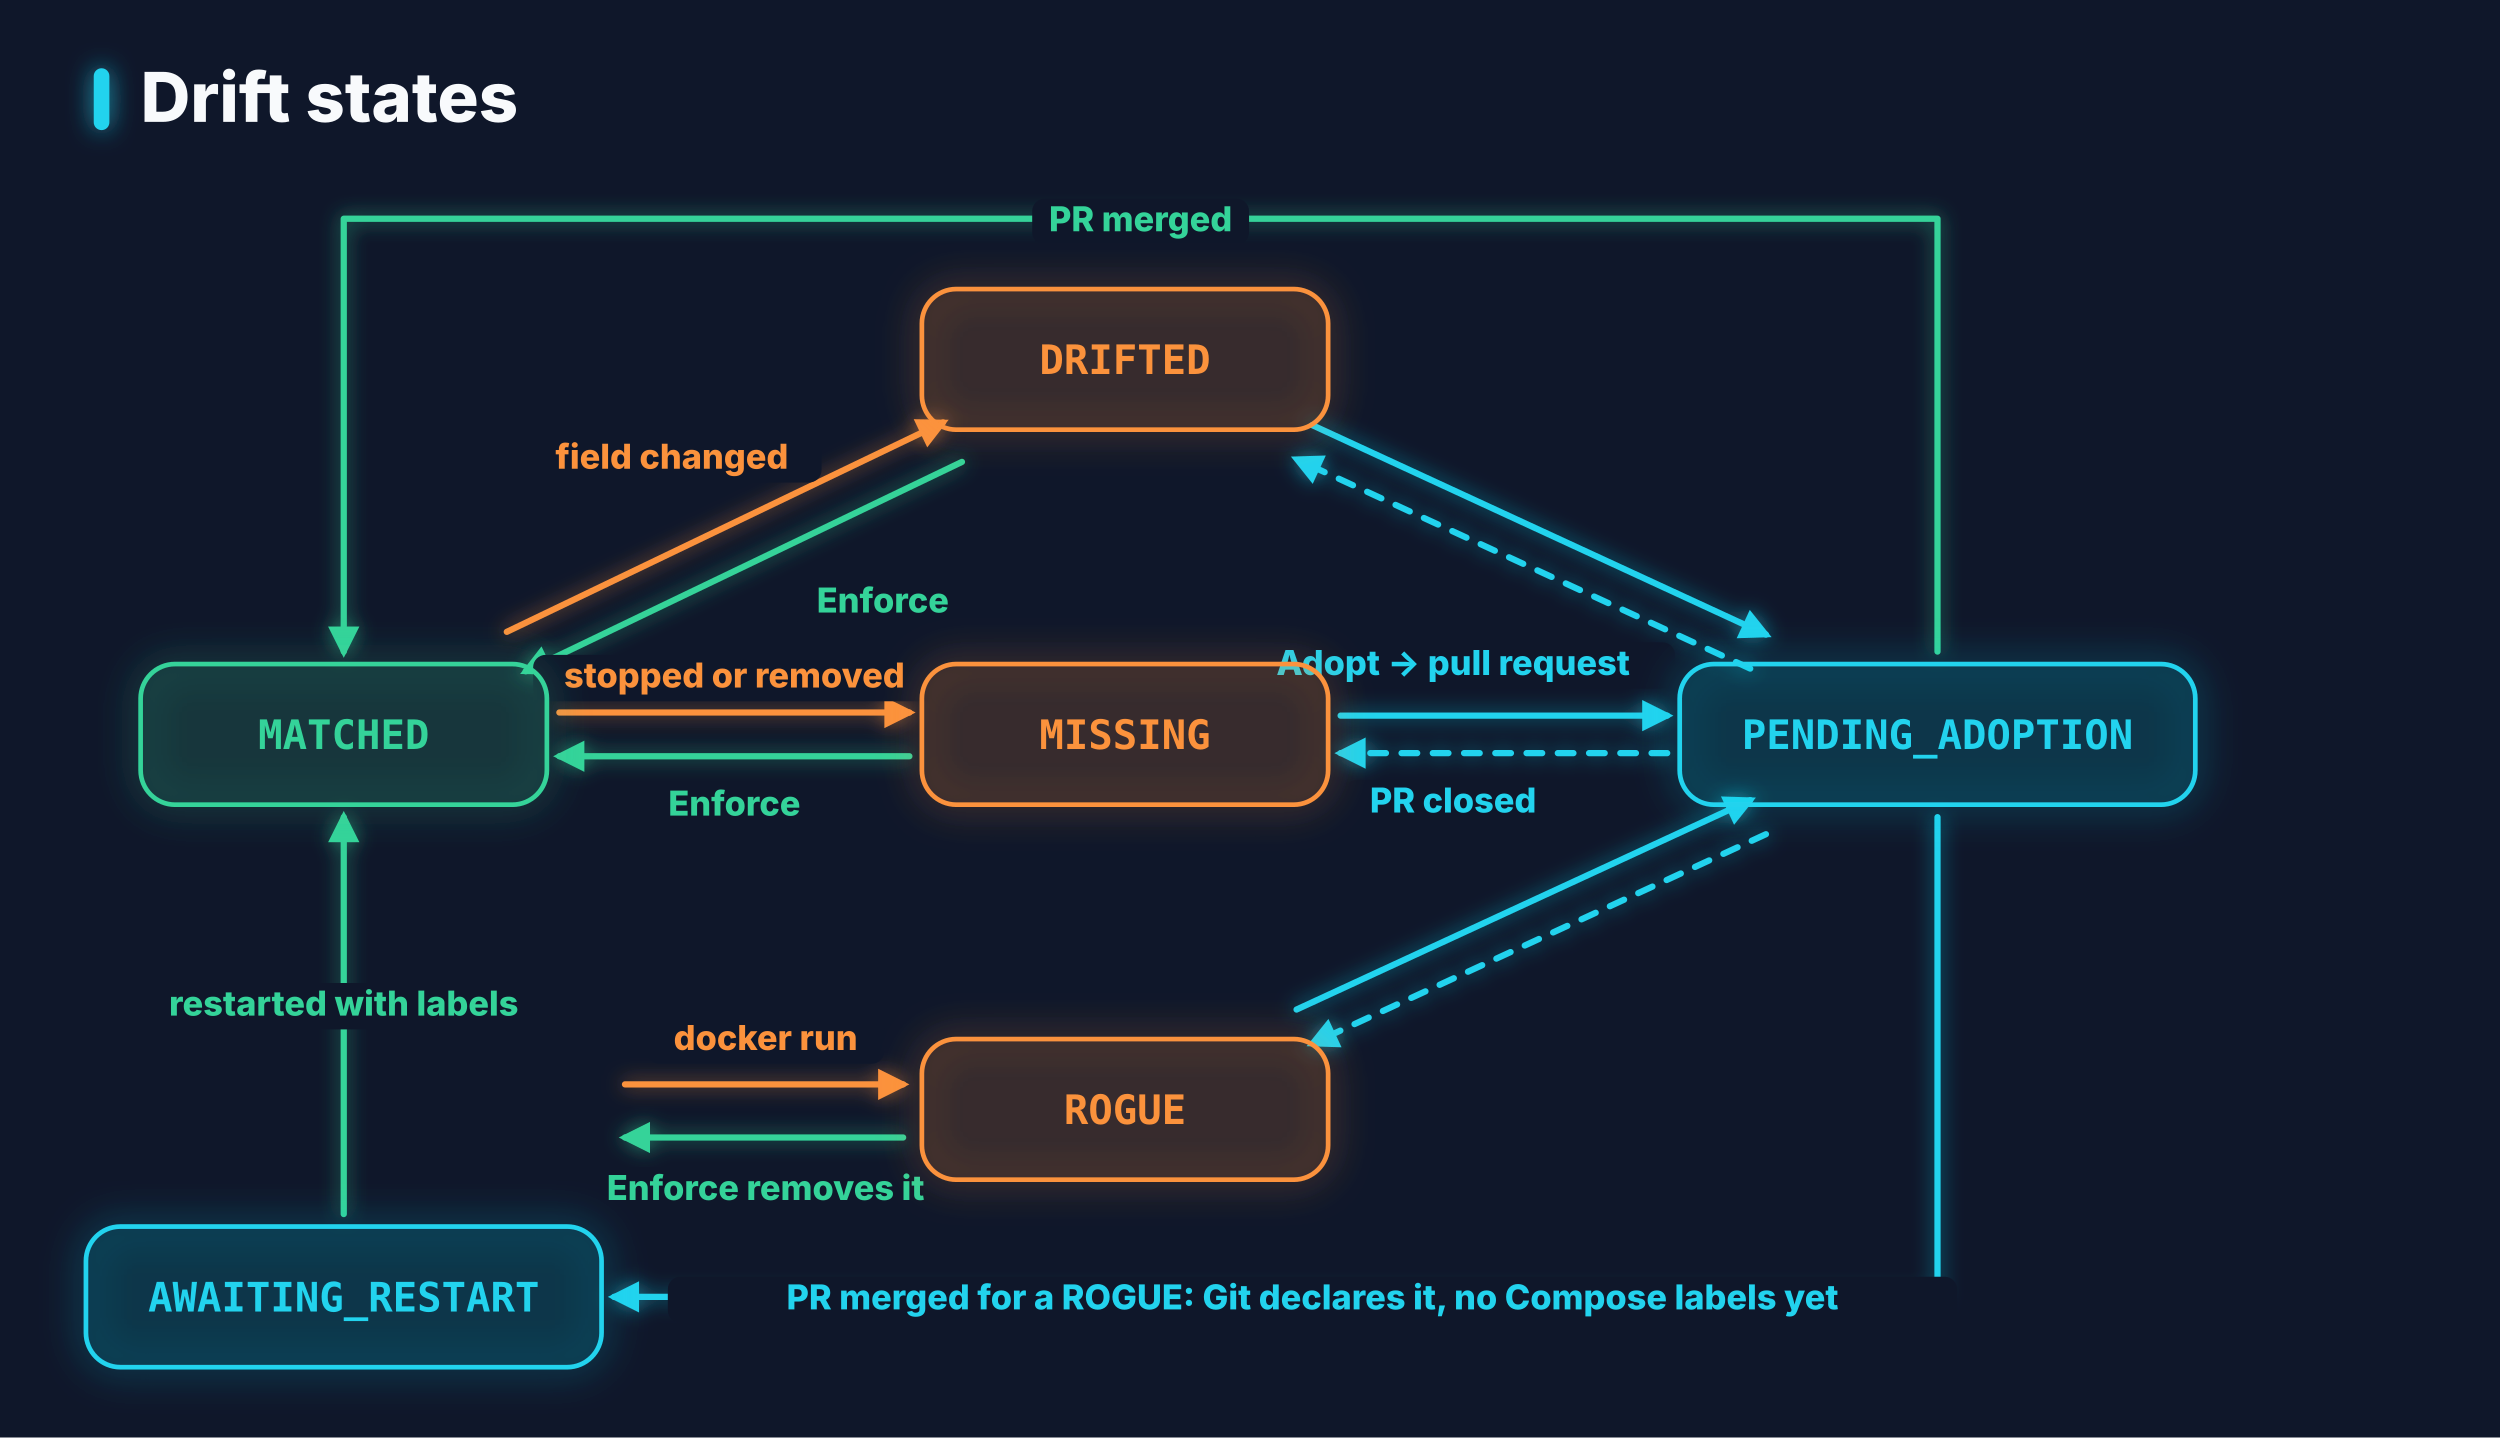
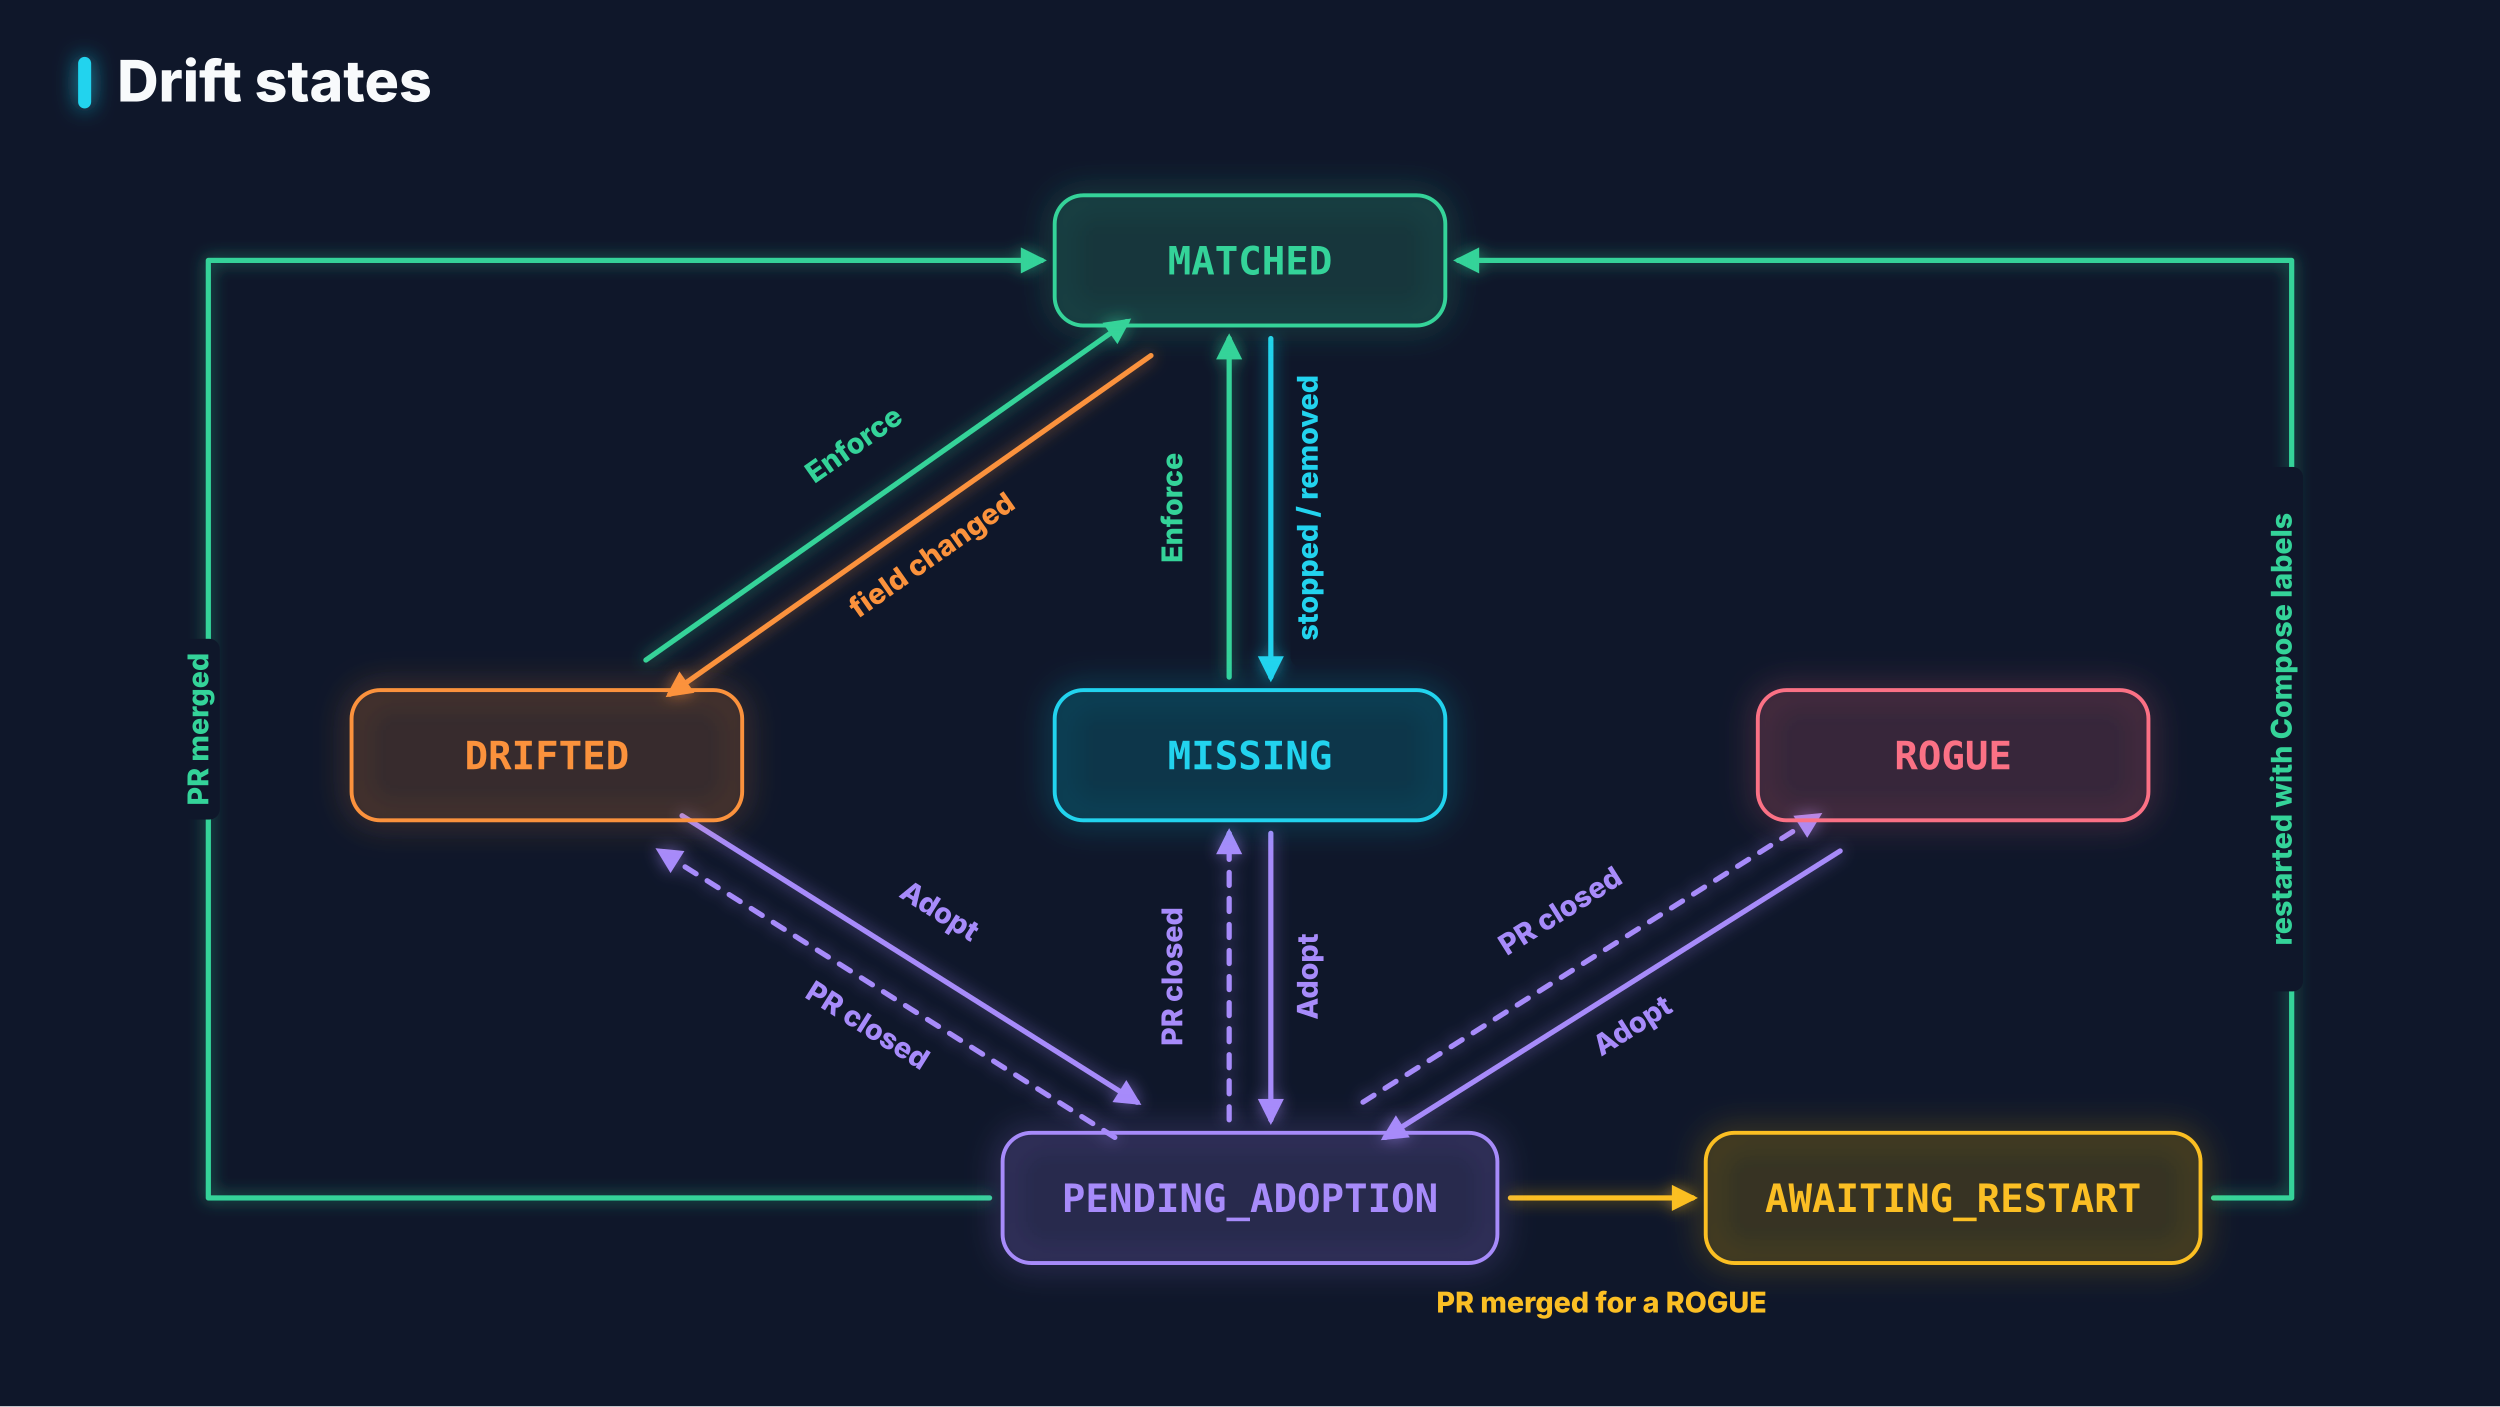
- <svg xmlns="http://www.w3.org/2000/svg" width="1600" height="920" viewBox="0 0 1600 920" role="img" aria-labelledby="t">
+ <svg xmlns="http://www.w3.org/2000/svg" width="1920" height="1080" viewBox="0 0 1920 1080" role="img" aria-labelledby="t">
  <defs>
-     <filter id="g22d3ee12" filterUnits="userSpaceOnUse" x="-100" y="-100" width="1800" height="1120">
+     <filter id="g22d3ee12" filterUnits="userSpaceOnUse" x="-100" y="-100" width="2120" height="1280">
      <feDropShadow dx="0" dy="0" stdDeviation="12" flood-color="#22d3ee" flood-opacity="0.75" />
    </filter>
-     <filter id="g22d3ee6" filterUnits="userSpaceOnUse" x="-100" y="-100" width="1800" height="1120">
+     <filter id="g22d3ee6" filterUnits="userSpaceOnUse" x="-100" y="-100" width="2120" height="1280">
      <feDropShadow dx="0" dy="0" stdDeviation="6" flood-color="#22d3ee" flood-opacity="0.6" />
    </filter>
-     <filter id="g22d3ee8" filterUnits="userSpaceOnUse" x="-100" y="-100" width="1800" height="1120">
+     <filter id="g22d3ee8" filterUnits="userSpaceOnUse" x="-100" y="-100" width="2120" height="1280">
      <feDropShadow dx="0" dy="0" stdDeviation="8" flood-color="#22d3ee" flood-opacity="0.75" />
    </filter>
-     <filter id="g34d39912" filterUnits="userSpaceOnUse" x="-100" y="-100" width="1800" height="1120">
+     <filter id="g34d39912" filterUnits="userSpaceOnUse" x="-100" y="-100" width="2120" height="1280">
      <feDropShadow dx="0" dy="0" stdDeviation="12" flood-color="#34d399" flood-opacity="0.75" />
    </filter>
-     <filter id="g34d3996" filterUnits="userSpaceOnUse" x="-100" y="-100" width="1800" height="1120">
+     <filter id="g34d3996" filterUnits="userSpaceOnUse" x="-100" y="-100" width="2120" height="1280">
      <feDropShadow dx="0" dy="0" stdDeviation="6" flood-color="#34d399" flood-opacity="0.6" />
    </filter>
-     <filter id="gfb923c12" filterUnits="userSpaceOnUse" x="-100" y="-100" width="1800" height="1120">
+     <filter id="ga78bfa12" filterUnits="userSpaceOnUse" x="-100" y="-100" width="2120" height="1280">
+       <feDropShadow dx="0" dy="0" stdDeviation="12" flood-color="#a78bfa" flood-opacity="0.75" />
+     </filter>
+     <filter id="ga78bfa6" filterUnits="userSpaceOnUse" x="-100" y="-100" width="2120" height="1280">
+       <feDropShadow dx="0" dy="0" stdDeviation="6" flood-color="#a78bfa" flood-opacity="0.6" />
+     </filter>
+     <filter id="gfb718512" filterUnits="userSpaceOnUse" x="-100" y="-100" width="2120" height="1280">
+       <feDropShadow dx="0" dy="0" stdDeviation="12" flood-color="#fb7185" flood-opacity="0.75" />
+     </filter>
+     <filter id="gfb923c12" filterUnits="userSpaceOnUse" x="-100" y="-100" width="2120" height="1280">
      <feDropShadow dx="0" dy="0" stdDeviation="12" flood-color="#fb923c" flood-opacity="0.75" />
    </filter>
-     <filter id="gfb923c6" filterUnits="userSpaceOnUse" x="-100" y="-100" width="1800" height="1120">
+     <filter id="gfb923c6" filterUnits="userSpaceOnUse" x="-100" y="-100" width="2120" height="1280">
      <feDropShadow dx="0" dy="0" stdDeviation="6" flood-color="#fb923c" flood-opacity="0.6" />
+     </filter>
+     <filter id="gfbbf2412" filterUnits="userSpaceOnUse" x="-100" y="-100" width="2120" height="1280">
+       <feDropShadow dx="0" dy="0" stdDeviation="12" flood-color="#fbbf24" flood-opacity="0.75" />
+     </filter>
+     <filter id="gfbbf246" filterUnits="userSpaceOnUse" x="-100" y="-100" width="2120" height="1280">
+       <feDropShadow dx="0" dy="0" stdDeviation="6" flood-color="#fbbf24" flood-opacity="0.6" />
    </filter>
    <marker id="m22d3ee" viewBox="0 0 10 10" refX="8" refY="5" markerWidth="5" markerHeight="5" orient="auto-start-reverse">
      <path d="M0,0 L10,5 L0,10 z" fill="#22d3ee" />
    </marker>
    <marker id="m34d399" viewBox="0 0 10 10" refX="8" refY="5" markerWidth="5" markerHeight="5" orient="auto-start-reverse">
      <path d="M0,0 L10,5 L0,10 z" fill="#34d399" />
    </marker>
+     <marker id="ma78bfa" viewBox="0 0 10 10" refX="8" refY="5" markerWidth="5" markerHeight="5" orient="auto-start-reverse">
+       <path d="M0,0 L10,5 L0,10 z" fill="#a78bfa" />
+     </marker>
    <marker id="mfb923c" viewBox="0 0 10 10" refX="8" refY="5" markerWidth="5" markerHeight="5" orient="auto-start-reverse">
      <path d="M0,0 L10,5 L0,10 z" fill="#fb923c" />
+     </marker>
+     <marker id="mfbbf24" viewBox="0 0 10 10" refX="8" refY="5" markerWidth="5" markerHeight="5" orient="auto-start-reverse">
+       <path d="M0,0 L10,5 L0,10 z" fill="#fbbf24" />
    </marker>
  </defs>
  <rect width="100%" height="100%" fill="#0f172a" />
  <rect x="60" y="43.68" width="10" height="39.6" rx="5" fill="#22d3ee" stroke="none" stroke-width="3" filter="url(#g22d3ee8)" />
  <text x="90" y="78" font-family="Inter, 'Segoe UI', Roboto, Helvetica, Arial, sans-serif" font-size="44" fill="#f8fafc" font-weight="800" text-anchor="start">Drift states</text>
-   <path d="M324.358,404.379 L603.525,270.379" fill="none" stroke="#fb923c" stroke-width="4" stroke-linecap="round" stroke-linejoin="round" marker-end="url(#mfb923c)" filter="url(#gfb923c6)" />
-   <rect x="334.2" y="279.1" width="191.6" height="29.7" rx="8" fill="#0f172a" stroke="none" stroke-width="3" />
-   <text x="430" y="300" font-family="Inter, 'Segoe UI', Roboto, Helvetica, Arial, sans-serif" font-size="22" fill="#fb923c" font-weight="800" text-anchor="middle">field changed</text>
-   <path d="M615.642,295.621 L336.475,429.621" fill="none" stroke="#34d399" stroke-width="4" stroke-linecap="round" stroke-linejoin="round" marker-end="url(#m34d399)" filter="url(#g34d3996)" />
-   <rect x="508.8" y="371.1" width="112.4" height="29.7" rx="8" fill="#0f172a" stroke="none" stroke-width="3" />
-   <text x="565" y="392" font-family="Inter, 'Segoe UI', Roboto, Helvetica, Arial, sans-serif" font-size="22" fill="#34d399" font-weight="800" text-anchor="middle">Enforce</text>
-   <path d="M358.0,456.0 L582.0,456.0" fill="none" stroke="#fb923c" stroke-width="4" stroke-linecap="round" stroke-linejoin="round" marker-end="url(#mfb923c)" filter="url(#gfb923c6)" />
-   <rect x="341.2" y="419.1" width="257.6" height="29.7" rx="8" fill="#0f172a" stroke="none" stroke-width="3" />
-   <text x="470" y="440" font-family="Inter, 'Segoe UI', Roboto, Helvetica, Arial, sans-serif" font-size="22" fill="#fb923c" font-weight="800" text-anchor="middle">stopped or removed</text>
-   <path d="M582.0,484.0 L358.0,484.0" fill="none" stroke="#34d399" stroke-width="4" stroke-linecap="round" stroke-linejoin="round" marker-end="url(#m34d399)" filter="url(#g34d3996)" />
-   <rect x="413.8" y="501.1" width="112.4" height="29.7" rx="8" fill="#0f172a" stroke="none" stroke-width="3" />
-   <text x="470" y="522" font-family="Inter, 'Segoe UI', Roboto, Helvetica, Arial, sans-serif" font-size="22" fill="#34d399" font-weight="800" text-anchor="middle">Enforce</text>
-   <path d="M400,694 L578,694" fill="none" stroke="#fb923c" stroke-width="4" stroke-linecap="round" stroke-linejoin="round" marker-end="url(#mfb923c)" filter="url(#gfb923c6)" />
-   <rect x="414.0" y="651.1" width="152.0" height="29.7" rx="8" fill="#0f172a" stroke="none" stroke-width="3" />
-   <text x="490" y="672" font-family="Inter, 'Segoe UI', Roboto, Helvetica, Arial, sans-serif" font-size="22" fill="#fb923c" font-weight="800" text-anchor="middle">docker run</text>
-   <path d="M578,728 L400,728" fill="none" stroke="#34d399" stroke-width="4" stroke-linecap="round" stroke-linejoin="round" marker-end="url(#m34d399)" filter="url(#g34d3996)" />
-   <rect x="361.2" y="747.1" width="257.6" height="29.7" rx="8" fill="#0f172a" stroke="none" stroke-width="3" />
-   <text x="490" y="768" font-family="Inter, 'Segoe UI', Roboto, Helvetica, Arial, sans-serif" font-size="22" fill="#34d399" font-weight="800" text-anchor="middle">Enforce removes it</text>
-   <path d="M839.862,272.104 L1130.195,406.104" fill="none" stroke="#22d3ee" stroke-width="4" stroke-linecap="round" stroke-linejoin="round" marker-end="url(#m22d3ee)" filter="url(#g22d3ee6)" />
-   <path d="M1120.138,427.896 L829.805,293.896" fill="none" stroke="#22d3ee" stroke-width="4" stroke-linecap="round" stroke-linejoin="round" stroke-dasharray="10 10" marker-end="url(#m22d3ee)" filter="url(#g22d3ee6)" />
-   <path d="M858.0,458.0 L1067.0,458.0" fill="none" stroke="#22d3ee" stroke-width="4" stroke-linecap="round" stroke-linejoin="round" marker-end="url(#m22d3ee)" filter="url(#g22d3ee6)" />
-   <path d="M1067.0,482.0 L858.0,482.0" fill="none" stroke="#22d3ee" stroke-width="4" stroke-linecap="round" stroke-linejoin="round" stroke-dasharray="10 10" marker-end="url(#m22d3ee)" filter="url(#g22d3ee6)" />
-   <path d="M829.805,646.104 L1120.138,512.104" fill="none" stroke="#22d3ee" stroke-width="4" stroke-linecap="round" stroke-linejoin="round" marker-end="url(#m22d3ee)" filter="url(#g22d3ee6)" />
-   <path d="M1130.195,533.896 L839.862,667.896" fill="none" stroke="#22d3ee" stroke-width="4" stroke-linecap="round" stroke-linejoin="round" stroke-dasharray="10 10" marker-end="url(#m22d3ee)" filter="url(#g22d3ee6)" />
-   <rect x="788.0" y="411.1" width="284.0" height="29.7" rx="8" fill="#0f172a" stroke="none" stroke-width="3" />
-   <text x="930" y="432" font-family="Inter, 'Segoe UI', Roboto, Helvetica, Arial, sans-serif" font-size="22" fill="#22d3ee" font-weight="800" text-anchor="middle">Adopt → pull request</text>
-   <rect x="860.6" y="499.1" width="138.8" height="29.7" rx="8" fill="#0f172a" stroke="none" stroke-width="3" />
-   <text x="930" y="520" font-family="Inter, 'Segoe UI', Roboto, Helvetica, Arial, sans-serif" font-size="22" fill="#22d3ee" font-weight="800" text-anchor="middle">PR closed</text>
-   <path d="M1240,417 L1240,140 L220,140 L220,417" fill="none" stroke="#34d399" stroke-width="4" stroke-linecap="round" stroke-linejoin="round" marker-end="url(#m34d399)" filter="url(#g34d3996)" />
-   <rect x="660.6" y="127.1" width="138.8" height="29.7" rx="8" fill="#0f172a" stroke="none" stroke-width="3" />
-   <text x="730" y="148" font-family="Inter, 'Segoe UI', Roboto, Helvetica, Arial, sans-serif" font-size="22" fill="#34d399" font-weight="800" text-anchor="middle">PR merged</text>
-   <path d="M1240,523 L1240,830 L393,830" fill="none" stroke="#22d3ee" stroke-width="4" stroke-linecap="round" stroke-linejoin="round" marker-end="url(#m22d3ee)" filter="url(#g22d3ee6)" />
-   <rect x="427.4" y="817.1" width="825.2" height="29.7" rx="8" fill="#0f172a" stroke="none" stroke-width="3" />
-   <text x="840" y="838" font-family="Inter, 'Segoe UI', Roboto, Helvetica, Arial, sans-serif" font-size="22" fill="#22d3ee" font-weight="800" text-anchor="middle">PR merged for a ROGUE: Git declares it, no Compose labels yet</text>
-   <path d="M220,777 L220,523" fill="none" stroke="#34d399" stroke-width="4" stroke-linecap="round" stroke-linejoin="round" marker-end="url(#m34d399)" filter="url(#g34d3996)" />
-   <rect x="71.4" y="629.1" width="297.2" height="29.7" rx="8" fill="#0f172a" stroke="none" stroke-width="3" />
-   <text x="220" y="650" font-family="Inter, 'Segoe UI', Roboto, Helvetica, Arial, sans-serif" font-size="22" fill="#34d399" font-weight="800" text-anchor="middle">restarted with labels</text>
-   <rect x="90.0" y="425.0" width="260" height="90" rx="22" fill="rgba(52,211,153,0.1)" stroke="#34d399" stroke-width="3" filter="url(#g34d39912)" />
-   <text x="220" y="479.36" font-family="'JetBrains Mono', ui-monospace, 'Cascadia Mono', Consolas, Menlo, monospace" font-size="26" fill="#34d399" font-weight="800" text-anchor="middle">MATCHED</text>
-   <rect x="590.0" y="185.0" width="260" height="90" rx="22" fill="rgba(251,146,60,0.1)" stroke="#fb923c" stroke-width="3" filter="url(#gfb923c12)" />
-   <text x="720" y="239.36" font-family="'JetBrains Mono', ui-monospace, 'Cascadia Mono', Consolas, Menlo, monospace" font-size="26" fill="#fb923c" font-weight="800" text-anchor="middle">DRIFTED</text>
-   <rect x="590.0" y="425.0" width="260" height="90" rx="22" fill="rgba(251,146,60,0.1)" stroke="#fb923c" stroke-width="3" filter="url(#gfb923c12)" />
-   <text x="720" y="479.36" font-family="'JetBrains Mono', ui-monospace, 'Cascadia Mono', Consolas, Menlo, monospace" font-size="26" fill="#fb923c" font-weight="800" text-anchor="middle">MISSING</text>
-   <rect x="590.0" y="665.0" width="260" height="90" rx="22" fill="rgba(251,146,60,0.1)" stroke="#fb923c" stroke-width="3" filter="url(#gfb923c12)" />
-   <text x="720" y="719.36" font-family="'JetBrains Mono', ui-monospace, 'Cascadia Mono', Consolas, Menlo, monospace" font-size="26" fill="#fb923c" font-weight="800" text-anchor="middle">ROGUE</text>
-   <rect x="1075.0" y="425.0" width="330" height="90" rx="22" fill="rgba(34,211,238,0.1)" stroke="#22d3ee" stroke-width="3" filter="url(#g22d3ee12)" />
-   <text x="1240" y="479.36" font-family="'JetBrains Mono', ui-monospace, 'Cascadia Mono', Consolas, Menlo, monospace" font-size="26" fill="#22d3ee" font-weight="800" text-anchor="middle">PENDING_ADOPTION</text>
-   <rect x="55.0" y="785.0" width="330" height="90" rx="22" fill="rgba(34,211,238,0.1)" stroke="#22d3ee" stroke-width="3" filter="url(#g22d3ee12)" />
-   <text x="220" y="839.36" font-family="'JetBrains Mono', ui-monospace, 'Cascadia Mono', Consolas, Menlo, monospace" font-size="26" fill="#22d3ee" font-weight="800" text-anchor="middle">AWAITING_RESTART</text>
+   <path d="M883.945,273.085 L514.471,533.085" fill="none" stroke="#fb923c" stroke-width="4" stroke-linecap="round" stroke-linejoin="round" marker-end="url(#mfb923c)" filter="url(#gfb923c6)" />
+   <g transform="rotate(324.9 719.9257 432.5259)">
+     <rect x="624.126" y="411.626" width="191.6" height="29.7" rx="8" fill="#0f172a" stroke="none" stroke-width="3" />
+     <text x="719.926" y="432.526" font-family="Inter, 'Segoe UI', Roboto, Helvetica, Arial, sans-serif" font-size="22" fill="#fb923c" font-weight="800" text-anchor="middle">field changed</text>
+   </g>
+   <path d="M496.055,506.915 L865.529,246.915" fill="none" stroke="#34d399" stroke-width="4" stroke-linecap="round" stroke-linejoin="round" marker-end="url(#m34d399)" filter="url(#g34d3996)" />
+   <g transform="rotate(-35.1 660.0743 347.4741)">
+     <rect x="603.874" y="326.574" width="112.4" height="29.7" rx="8" fill="#0f172a" stroke="none" stroke-width="3" />
+     <text x="660.074" y="347.474" font-family="Inter, 'Segoe UI', Roboto, Helvetica, Arial, sans-serif" font-size="22" fill="#34d399" font-weight="800" text-anchor="middle">Enforce</text>
+   </g>
+   <path d="M976.0,260.0 L976.0,520.0" fill="none" stroke="#22d3ee" stroke-width="4" stroke-linecap="round" stroke-linejoin="round" marker-end="url(#m22d3ee)" filter="url(#g22d3ee6)" />
+   <g transform="rotate(-90.0 1012.0 390.0)">
+     <rect x="889.8" y="369.1" width="244.4" height="29.7" rx="8" fill="#0f172a" stroke="none" stroke-width="3" />
+     <text x="1012.0" y="390.0" font-family="Inter, 'Segoe UI', Roboto, Helvetica, Arial, sans-serif" font-size="22" fill="#22d3ee" font-weight="800" text-anchor="middle">stopped / removed</text>
+   </g>
+   <path d="M944.0,520.0 L944.0,260.0" fill="none" stroke="#34d399" stroke-width="4" stroke-linecap="round" stroke-linejoin="round" marker-end="url(#m34d399)" filter="url(#g34d3996)" />
+   <g transform="rotate(-90.0 908.0 390.0)">
+     <rect x="851.8" y="369.1" width="112.4" height="29.7" rx="8" fill="#0f172a" stroke="none" stroke-width="3" />
+     <text x="908.0" y="390.0" font-family="Inter, 'Segoe UI', Roboto, Helvetica, Arial, sans-serif" font-size="22" fill="#34d399" font-weight="800" text-anchor="middle">Enforce</text>
+   </g>
+   <path d="M523.819,626.46 L873.231,846.46" fill="none" stroke="#a78bfa" stroke-width="4" stroke-linecap="round" stroke-linejoin="round" marker-end="url(#ma78bfa)" filter="url(#ga78bfa6)" />
+   <g transform="rotate(32.2 717.7063 705.9959)">
+     <rect x="674.706" y="685.096" width="86.0" height="29.7" rx="8" fill="#0f172a" stroke="none" stroke-width="3" />
+     <text x="717.706" y="705.996" font-family="Inter, 'Segoe UI', Roboto, Helvetica, Arial, sans-serif" font-size="22" fill="#a78bfa" font-weight="800" text-anchor="middle">Adopt</text>
+   </g>
+   <path d="M856.181,873.54 L506.769,653.54" fill="none" stroke="#a78bfa" stroke-width="4" stroke-linecap="round" stroke-linejoin="round" stroke-dasharray="10 10" marker-end="url(#ma78bfa)" filter="url(#ga78bfa6)" />
+   <g transform="rotate(32.2 662.2937 794.0041)">
+     <rect x="592.894" y="773.104" width="138.8" height="29.7" rx="8" fill="#0f172a" stroke="none" stroke-width="3" />
+     <text x="662.294" y="794.004" font-family="Inter, 'Segoe UI', Roboto, Helvetica, Arial, sans-serif" font-size="22" fill="#a78bfa" font-weight="800" text-anchor="middle">PR closed</text>
+   </g>
+   <path d="M976.0,640.0 L976.0,860.0" fill="none" stroke="#a78bfa" stroke-width="4" stroke-linecap="round" stroke-linejoin="round" marker-end="url(#ma78bfa)" filter="url(#ga78bfa6)" />
+   <g transform="rotate(-90.0 1012.0 750.0)">
+     <rect x="969.0" y="729.1" width="86.0" height="29.7" rx="8" fill="#0f172a" stroke="none" stroke-width="3" />
+     <text x="1012.0" y="750.0" font-family="Inter, 'Segoe UI', Roboto, Helvetica, Arial, sans-serif" font-size="22" fill="#a78bfa" font-weight="800" text-anchor="middle">Adopt</text>
+   </g>
+   <path d="M944.0,860.0 L944.0,640.0" fill="none" stroke="#a78bfa" stroke-width="4" stroke-linecap="round" stroke-linejoin="round" stroke-dasharray="10 10" marker-end="url(#ma78bfa)" filter="url(#ga78bfa6)" />
+   <g transform="rotate(-90.0 908.0 750.0)">
+     <rect x="838.6" y="729.1" width="138.8" height="29.7" rx="8" fill="#0f172a" stroke="none" stroke-width="3" />
+     <text x="908.0" y="750.0" font-family="Inter, 'Segoe UI', Roboto, Helvetica, Arial, sans-serif" font-size="22" fill="#a78bfa" font-weight="800" text-anchor="middle">PR closed</text>
+   </g>
+   <path d="M1413.231,653.54 L1063.819,873.54" fill="none" stroke="#a78bfa" stroke-width="4" stroke-linecap="round" stroke-linejoin="round" marker-end="url(#ma78bfa)" filter="url(#ga78bfa6)" />
+   <g transform="rotate(327.8 1257.706 794.0041)">
+     <rect x="1214.706" y="773.104" width="86.0" height="29.7" rx="8" fill="#0f172a" stroke="none" stroke-width="3" />
+     <text x="1257.706" y="794.004" font-family="Inter, 'Segoe UI', Roboto, Helvetica, Arial, sans-serif" font-size="22" fill="#a78bfa" font-weight="800" text-anchor="middle">Adopt</text>
+   </g>
+   <path d="M1046.769,846.46 L1396.181,626.46" fill="none" stroke="#a78bfa" stroke-width="4" stroke-linecap="round" stroke-linejoin="round" stroke-dasharray="10 10" marker-end="url(#ma78bfa)" filter="url(#ga78bfa6)" />
+   <g transform="rotate(-32.2 1202.294 705.9959)">
+     <rect x="1132.894" y="685.096" width="138.8" height="29.7" rx="8" fill="#0f172a" stroke="none" stroke-width="3" />
+     <text x="1202.294" y="705.996" font-family="Inter, 'Segoe UI', Roboto, Helvetica, Arial, sans-serif" font-size="22" fill="#a78bfa" font-weight="800" text-anchor="middle">PR closed</text>
+   </g>
+   <path d="M760,920 L160,920 L160,200 L800,200" fill="none" stroke="#34d399" stroke-width="4" stroke-linecap="round" stroke-linejoin="round" marker-end="url(#m34d399)" filter="url(#g34d3996)" />
+   <g transform="rotate(-90.0 160 560)">
+     <rect x="90.6" y="539.1" width="138.8" height="29.7" rx="8" fill="#0f172a" stroke="none" stroke-width="3" />
+     <text x="160" y="560" font-family="Inter, 'Segoe UI', Roboto, Helvetica, Arial, sans-serif" font-size="22" fill="#34d399" font-weight="800" text-anchor="middle">PR merged</text>
+   </g>
+   <path d="M1160.0,920.0 L1300.0,920.0" fill="none" stroke="#fbbf24" stroke-width="4" stroke-linecap="round" stroke-linejoin="round" marker-end="url(#mfbbf24)" filter="url(#gfbbf246)" />
+   <rect x="1081.4" y="987.1" width="297.2" height="29.7" rx="8" fill="#0f172a" stroke="none" stroke-width="3" />
+   <text x="1230.0" y="1008.0" font-family="Inter, 'Segoe UI', Roboto, Helvetica, Arial, sans-serif" font-size="22" fill="#fbbf24" font-weight="800" text-anchor="middle">PR merged for a ROGUE</text>
+   <path d="M1700,920 L1760,920 L1760,200 L1120,200" fill="none" stroke="#34d399" stroke-width="4" stroke-linecap="round" stroke-linejoin="round" marker-end="url(#m34d399)" filter="url(#g34d3996)" />
+   <g transform="rotate(-90.0 1760 560)">
+     <rect x="1558.6" y="539.1" width="402.8" height="29.7" rx="8" fill="#0f172a" stroke="none" stroke-width="3" />
+     <text x="1760" y="560" font-family="Inter, 'Segoe UI', Roboto, Helvetica, Arial, sans-serif" font-size="22" fill="#34d399" font-weight="800" text-anchor="middle">restarted with Compose labels</text>
+   </g>
+   <rect x="810.0" y="150.0" width="300" height="100" rx="22" fill="rgba(52,211,153,0.1)" stroke="#34d399" stroke-width="3" filter="url(#g34d39912)" />
+   <text x="960" y="210.8" font-family="'JetBrains Mono', ui-monospace, 'Cascadia Mono', Consolas, Menlo, monospace" font-size="30" fill="#34d399" font-weight="800" text-anchor="middle">MATCHED</text>
+   <rect x="270.0" y="530.0" width="300" height="100" rx="22" fill="rgba(251,146,60,0.1)" stroke="#fb923c" stroke-width="3" filter="url(#gfb923c12)" />
+   <text x="420" y="590.8" font-family="'JetBrains Mono', ui-monospace, 'Cascadia Mono', Consolas, Menlo, monospace" font-size="30" fill="#fb923c" font-weight="800" text-anchor="middle">DRIFTED</text>
+   <rect x="810.0" y="530.0" width="300" height="100" rx="22" fill="rgba(34,211,238,0.1)" stroke="#22d3ee" stroke-width="3" filter="url(#g22d3ee12)" />
+   <text x="960" y="590.8" font-family="'JetBrains Mono', ui-monospace, 'Cascadia Mono', Consolas, Menlo, monospace" font-size="30" fill="#22d3ee" font-weight="800" text-anchor="middle">MISSING</text>
+   <rect x="1350.0" y="530.0" width="300" height="100" rx="22" fill="rgba(251,113,133,0.1)" stroke="#fb7185" stroke-width="3" filter="url(#gfb718512)" />
+   <text x="1500" y="590.8" font-family="'JetBrains Mono', ui-monospace, 'Cascadia Mono', Consolas, Menlo, monospace" font-size="30" fill="#fb7185" font-weight="800" text-anchor="middle">ROGUE</text>
+   <rect x="770.0" y="870.0" width="380" height="100" rx="22" fill="rgba(167,139,250,0.1)" stroke="#a78bfa" stroke-width="3" filter="url(#ga78bfa12)" />
+   <text x="960" y="930.8" font-family="'JetBrains Mono', ui-monospace, 'Cascadia Mono', Consolas, Menlo, monospace" font-size="30" fill="#a78bfa" font-weight="800" text-anchor="middle">PENDING_ADOPTION</text>
+   <rect x="1310.0" y="870.0" width="380" height="100" rx="22" fill="rgba(251,191,36,0.1)" stroke="#fbbf24" stroke-width="3" filter="url(#gfbbf2412)" />
+   <text x="1500" y="930.8" font-family="'JetBrains Mono', ui-monospace, 'Cascadia Mono', Consolas, Menlo, monospace" font-size="30" fill="#fbbf24" font-weight="800" text-anchor="middle">AWAITING_RESTART</text>
</svg>
